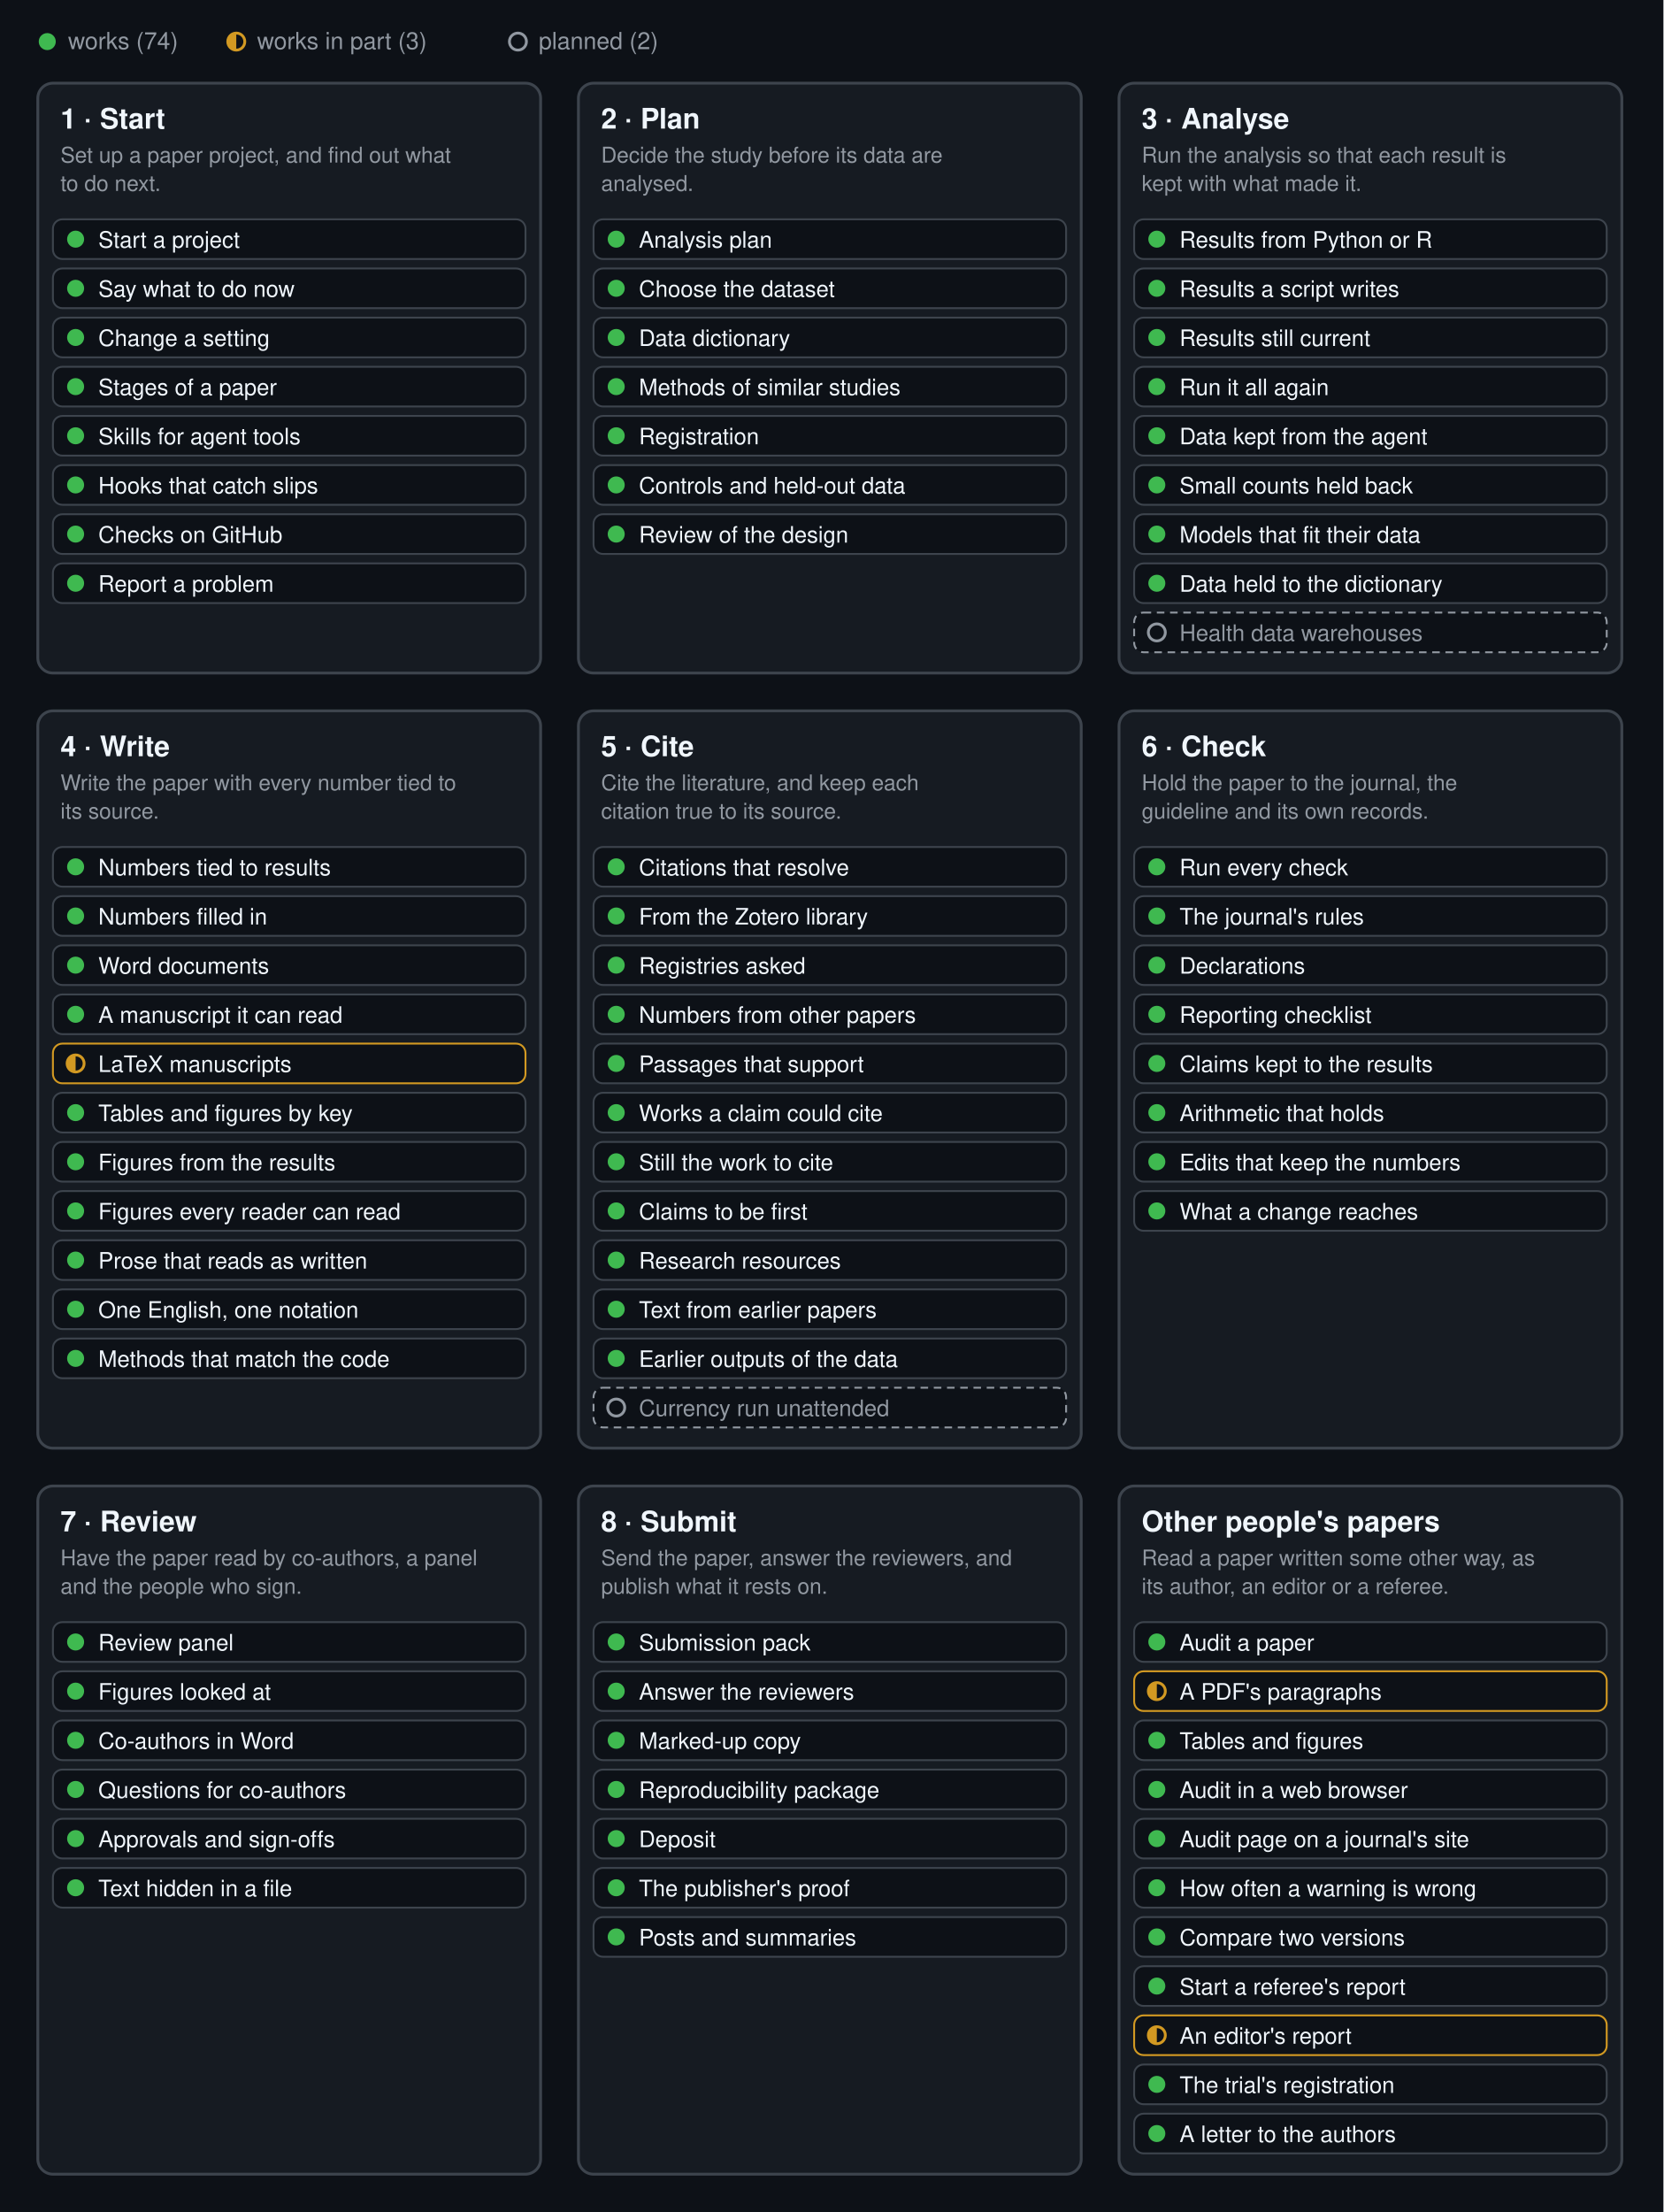
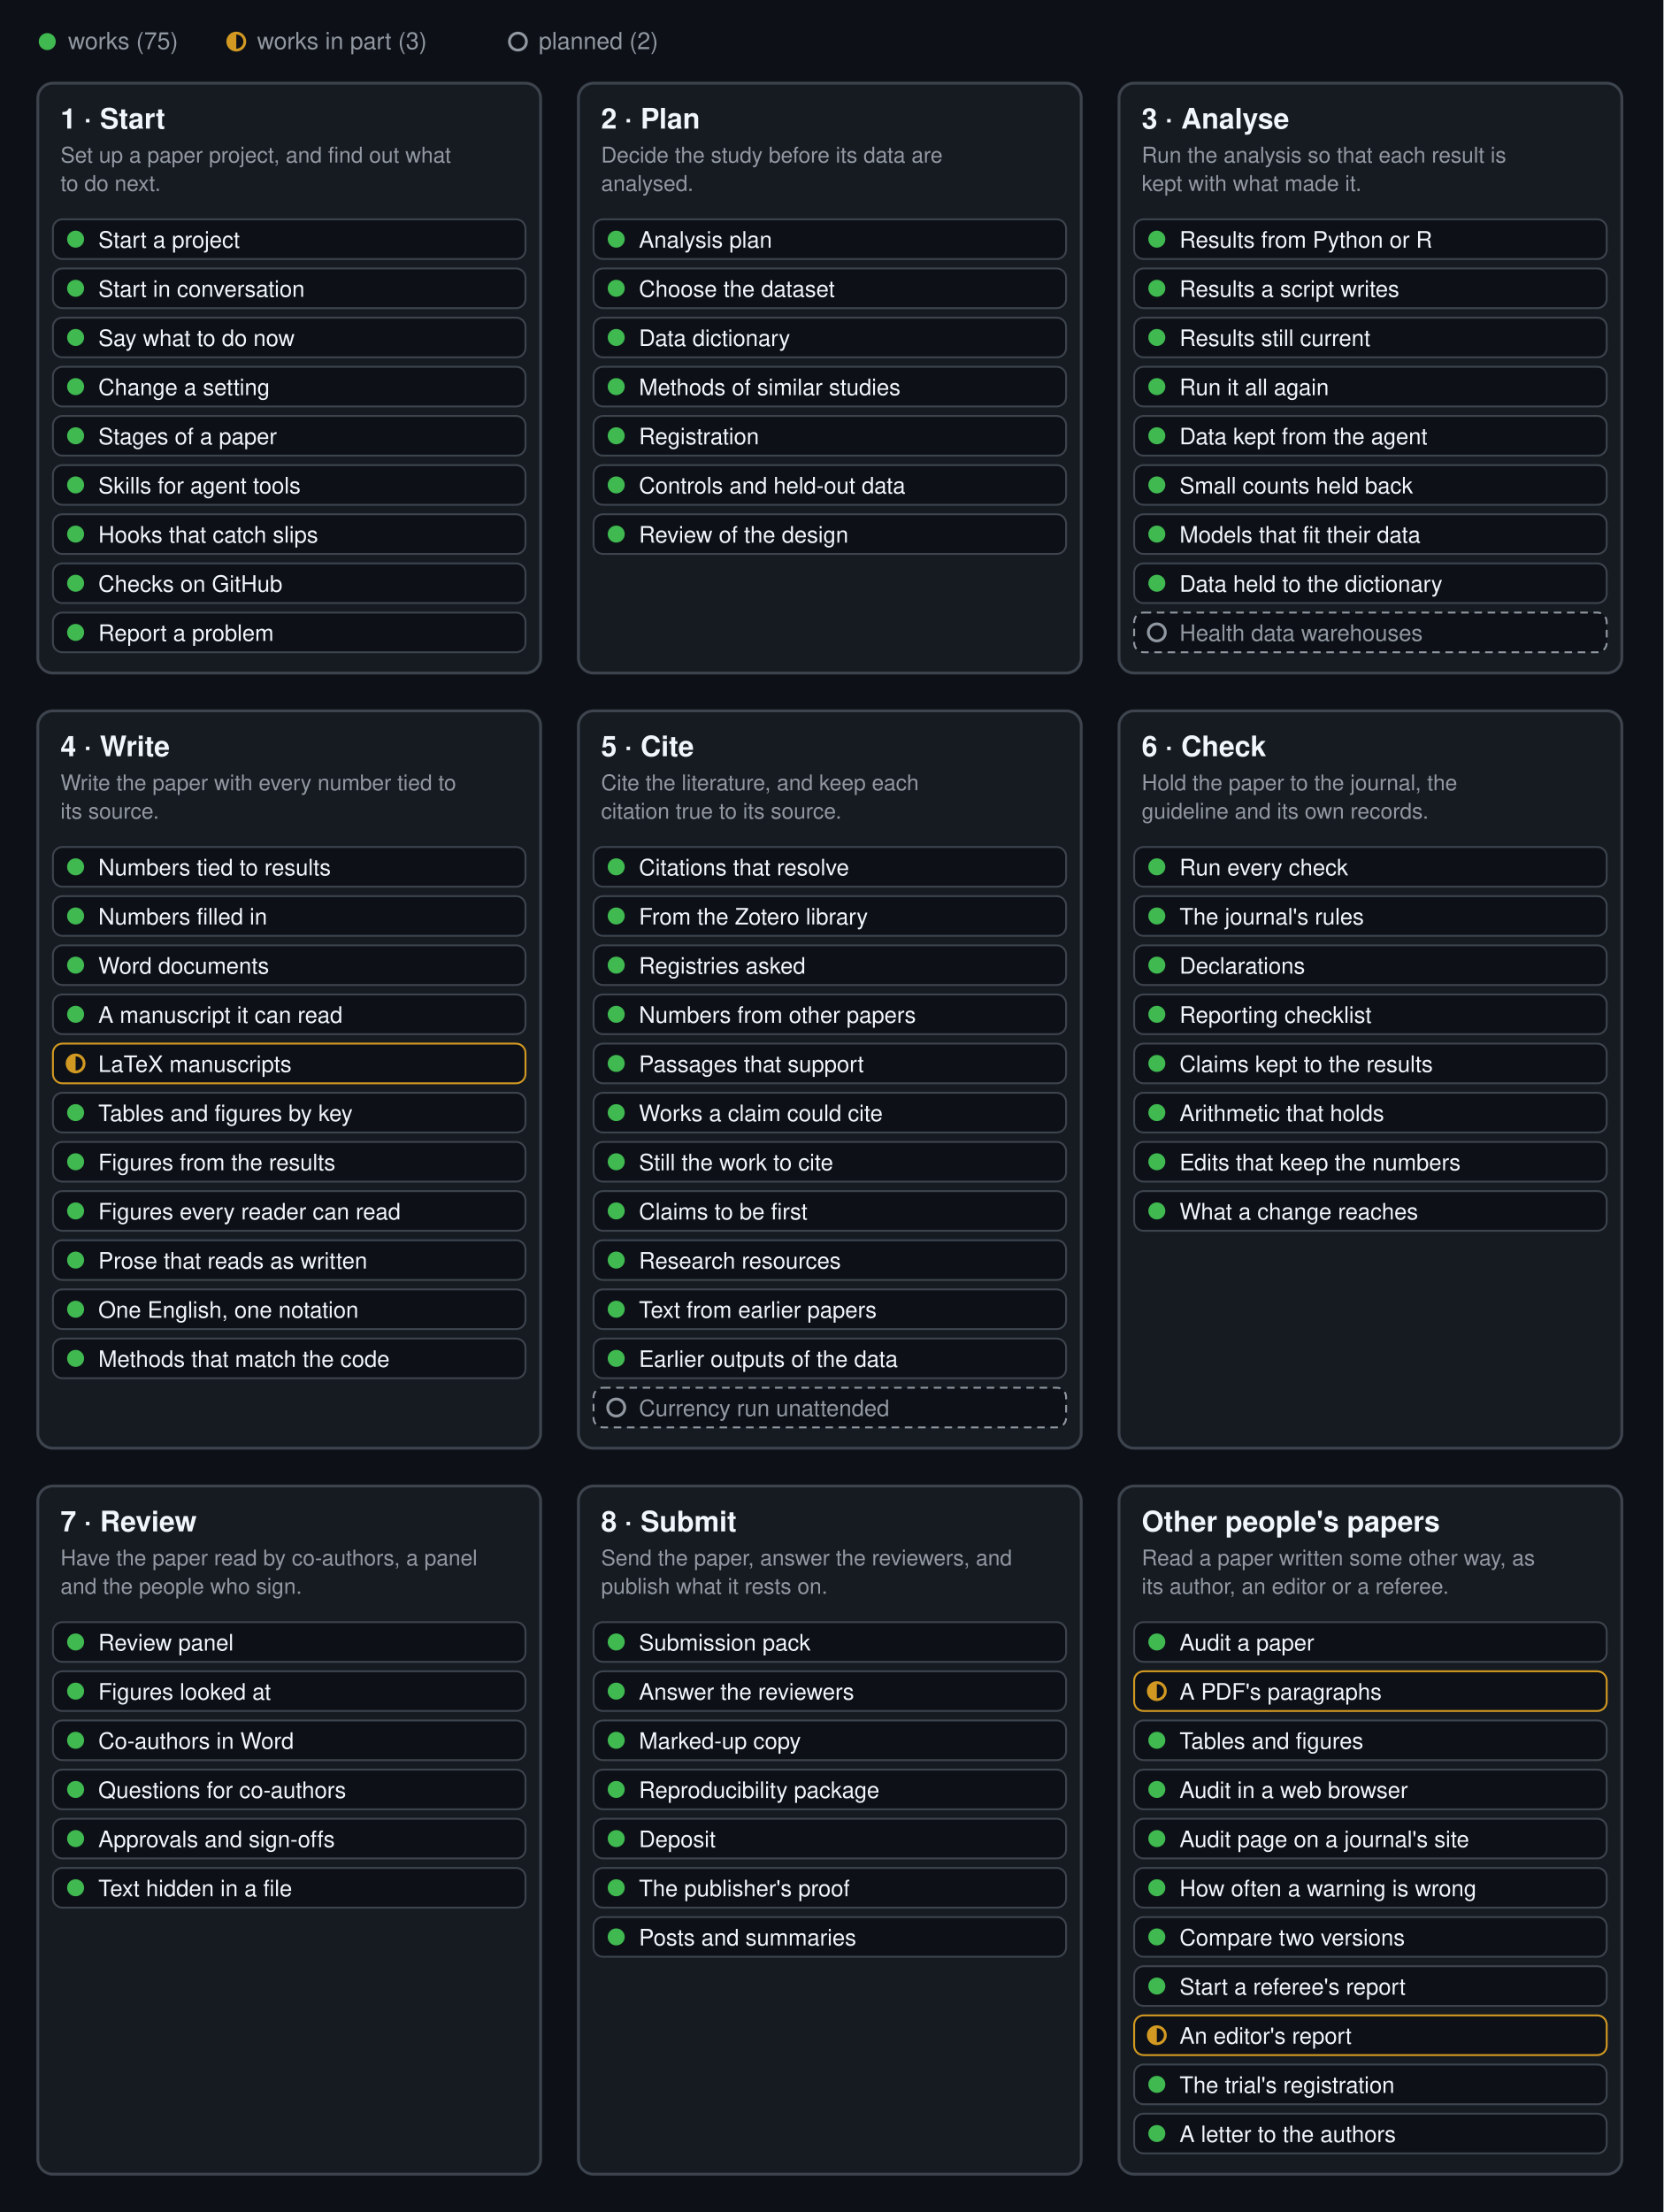
<svg xmlns="http://www.w3.org/2000/svg" viewBox="0 0 880 1170" width="880" height="1170" role="img" font-family="-apple-system, 'Segoe UI', Helvetica, Arial, sans-serif">
  <rect width="880" height="1170" fill="#0d1117" />
  <circle cx="25" cy="22" r="4.5" fill="#3fb950" />
-   <text x="36" y="26" font-size="12.5" fill="#9198a1">works (74)</text>
+   <text x="36" y="26" font-size="12.5" fill="#9198a1">works (75)</text>
  <circle cx="125" cy="22" r="4.5" fill="#0d1117" stroke="#d29922" stroke-width="1.5" />
  <path d="M 125 17.5 A 4.5 4.5 0 0 0 125 26.5 Z" fill="#d29922" />
  <text x="136" y="26" font-size="12.5" fill="#9198a1">works in part (3)</text>
  <circle cx="274" cy="22" r="4.5" fill="#0d1117" stroke="#9198a1" stroke-width="1.5" />
  <text x="285" y="26" font-size="12.5" fill="#9198a1">planned (2)</text>
  <rect x="20" y="44" width="266" height="312" rx="8" fill="#161b22" stroke="#3d444d" stroke-width="1.5" />
  <text x="32" y="68" font-size="15" font-weight="600" fill="#f0f6fc">1 · Start</text>
  <text x="32" y="86" font-size="11.5" fill="#9198a1">Set up a paper project, and find out what</text>
  <text x="32" y="101" font-size="11.5" fill="#9198a1">to do next.</text>
  <rect x="28" y="116" width="250" height="21" rx="5" fill="#0d1117" stroke="#3d444d" stroke-width="1" />
  <circle cx="40" cy="126.5" r="4.5" fill="#3fb950" />
  <text x="52" y="131" font-size="12" fill="#f0f6fc">Start a project</text>
  <rect x="28" y="142" width="250" height="21" rx="5" fill="#0d1117" stroke="#3d444d" stroke-width="1" />
  <circle cx="40" cy="152.5" r="4.5" fill="#3fb950" />
-   <text x="52" y="157" font-size="12" fill="#f0f6fc">Say what to do now</text>
+   <text x="52" y="157" font-size="12" fill="#f0f6fc">Start in conversation</text>
  <rect x="28" y="168" width="250" height="21" rx="5" fill="#0d1117" stroke="#3d444d" stroke-width="1" />
  <circle cx="40" cy="178.5" r="4.5" fill="#3fb950" />
-   <text x="52" y="183" font-size="12" fill="#f0f6fc">Change a setting</text>
+   <text x="52" y="183" font-size="12" fill="#f0f6fc">Say what to do now</text>
  <rect x="28" y="194" width="250" height="21" rx="5" fill="#0d1117" stroke="#3d444d" stroke-width="1" />
  <circle cx="40" cy="204.5" r="4.5" fill="#3fb950" />
-   <text x="52" y="209" font-size="12" fill="#f0f6fc">Stages of a paper</text>
+   <text x="52" y="209" font-size="12" fill="#f0f6fc">Change a setting</text>
  <rect x="28" y="220" width="250" height="21" rx="5" fill="#0d1117" stroke="#3d444d" stroke-width="1" />
  <circle cx="40" cy="230.5" r="4.5" fill="#3fb950" />
-   <text x="52" y="235" font-size="12" fill="#f0f6fc">Skills for agent tools</text>
+   <text x="52" y="235" font-size="12" fill="#f0f6fc">Stages of a paper</text>
  <rect x="28" y="246" width="250" height="21" rx="5" fill="#0d1117" stroke="#3d444d" stroke-width="1" />
  <circle cx="40" cy="256.5" r="4.5" fill="#3fb950" />
-   <text x="52" y="261" font-size="12" fill="#f0f6fc">Hooks that catch slips</text>
+   <text x="52" y="261" font-size="12" fill="#f0f6fc">Skills for agent tools</text>
  <rect x="28" y="272" width="250" height="21" rx="5" fill="#0d1117" stroke="#3d444d" stroke-width="1" />
  <circle cx="40" cy="282.5" r="4.5" fill="#3fb950" />
-   <text x="52" y="287" font-size="12" fill="#f0f6fc">Checks on GitHub</text>
+   <text x="52" y="287" font-size="12" fill="#f0f6fc">Hooks that catch slips</text>
  <rect x="28" y="298" width="250" height="21" rx="5" fill="#0d1117" stroke="#3d444d" stroke-width="1" />
  <circle cx="40" cy="308.5" r="4.5" fill="#3fb950" />
-   <text x="52" y="313" font-size="12" fill="#f0f6fc">Report a problem</text>
+   <text x="52" y="313" font-size="12" fill="#f0f6fc">Checks on GitHub</text>
+   <rect x="28" y="324" width="250" height="21" rx="5" fill="#0d1117" stroke="#3d444d" stroke-width="1" />
+   <circle cx="40" cy="334.5" r="4.5" fill="#3fb950" />
+   <text x="52" y="339" font-size="12" fill="#f0f6fc">Report a problem</text>
  <rect x="306" y="44" width="266" height="312" rx="8" fill="#161b22" stroke="#3d444d" stroke-width="1.5" />
  <text x="318" y="68" font-size="15" font-weight="600" fill="#f0f6fc">2 · Plan</text>
  <text x="318" y="86" font-size="11.5" fill="#9198a1">Decide the study before its data are</text>
  <text x="318" y="101" font-size="11.5" fill="#9198a1">analysed.</text>
  <rect x="314" y="116" width="250" height="21" rx="5" fill="#0d1117" stroke="#3d444d" stroke-width="1" />
  <circle cx="326" cy="126.5" r="4.5" fill="#3fb950" />
  <text x="338" y="131" font-size="12" fill="#f0f6fc">Analysis plan</text>
  <rect x="314" y="142" width="250" height="21" rx="5" fill="#0d1117" stroke="#3d444d" stroke-width="1" />
  <circle cx="326" cy="152.5" r="4.5" fill="#3fb950" />
  <text x="338" y="157" font-size="12" fill="#f0f6fc">Choose the dataset</text>
  <rect x="314" y="168" width="250" height="21" rx="5" fill="#0d1117" stroke="#3d444d" stroke-width="1" />
  <circle cx="326" cy="178.5" r="4.5" fill="#3fb950" />
  <text x="338" y="183" font-size="12" fill="#f0f6fc">Data dictionary</text>
  <rect x="314" y="194" width="250" height="21" rx="5" fill="#0d1117" stroke="#3d444d" stroke-width="1" />
  <circle cx="326" cy="204.5" r="4.5" fill="#3fb950" />
  <text x="338" y="209" font-size="12" fill="#f0f6fc">Methods of similar studies</text>
  <rect x="314" y="220" width="250" height="21" rx="5" fill="#0d1117" stroke="#3d444d" stroke-width="1" />
  <circle cx="326" cy="230.5" r="4.5" fill="#3fb950" />
  <text x="338" y="235" font-size="12" fill="#f0f6fc">Registration</text>
  <rect x="314" y="246" width="250" height="21" rx="5" fill="#0d1117" stroke="#3d444d" stroke-width="1" />
  <circle cx="326" cy="256.5" r="4.5" fill="#3fb950" />
  <text x="338" y="261" font-size="12" fill="#f0f6fc">Controls and held-out data</text>
  <rect x="314" y="272" width="250" height="21" rx="5" fill="#0d1117" stroke="#3d444d" stroke-width="1" />
  <circle cx="326" cy="282.5" r="4.5" fill="#3fb950" />
  <text x="338" y="287" font-size="12" fill="#f0f6fc">Review of the design</text>
  <rect x="592" y="44" width="266" height="312" rx="8" fill="#161b22" stroke="#3d444d" stroke-width="1.5" />
  <text x="604" y="68" font-size="15" font-weight="600" fill="#f0f6fc">3 · Analyse</text>
  <text x="604" y="86" font-size="11.5" fill="#9198a1">Run the analysis so that each result is</text>
  <text x="604" y="101" font-size="11.5" fill="#9198a1">kept with what made it.</text>
  <rect x="600" y="116" width="250" height="21" rx="5" fill="#0d1117" stroke="#3d444d" stroke-width="1" />
  <circle cx="612" cy="126.5" r="4.5" fill="#3fb950" />
  <text x="624" y="131" font-size="12" fill="#f0f6fc">Results from Python or R</text>
  <rect x="600" y="142" width="250" height="21" rx="5" fill="#0d1117" stroke="#3d444d" stroke-width="1" />
  <circle cx="612" cy="152.5" r="4.5" fill="#3fb950" />
  <text x="624" y="157" font-size="12" fill="#f0f6fc">Results a script writes</text>
  <rect x="600" y="168" width="250" height="21" rx="5" fill="#0d1117" stroke="#3d444d" stroke-width="1" />
  <circle cx="612" cy="178.5" r="4.5" fill="#3fb950" />
  <text x="624" y="183" font-size="12" fill="#f0f6fc">Results still current</text>
  <rect x="600" y="194" width="250" height="21" rx="5" fill="#0d1117" stroke="#3d444d" stroke-width="1" />
  <circle cx="612" cy="204.5" r="4.5" fill="#3fb950" />
  <text x="624" y="209" font-size="12" fill="#f0f6fc">Run it all again</text>
  <rect x="600" y="220" width="250" height="21" rx="5" fill="#0d1117" stroke="#3d444d" stroke-width="1" />
  <circle cx="612" cy="230.5" r="4.5" fill="#3fb950" />
  <text x="624" y="235" font-size="12" fill="#f0f6fc">Data kept from the agent</text>
  <rect x="600" y="246" width="250" height="21" rx="5" fill="#0d1117" stroke="#3d444d" stroke-width="1" />
  <circle cx="612" cy="256.5" r="4.5" fill="#3fb950" />
  <text x="624" y="261" font-size="12" fill="#f0f6fc">Small counts held back</text>
  <rect x="600" y="272" width="250" height="21" rx="5" fill="#0d1117" stroke="#3d444d" stroke-width="1" />
  <circle cx="612" cy="282.5" r="4.5" fill="#3fb950" />
  <text x="624" y="287" font-size="12" fill="#f0f6fc">Models that fit their data</text>
  <rect x="600" y="298" width="250" height="21" rx="5" fill="#0d1117" stroke="#3d444d" stroke-width="1" />
  <circle cx="612" cy="308.5" r="4.5" fill="#3fb950" />
  <text x="624" y="313" font-size="12" fill="#f0f6fc">Data held to the dictionary</text>
  <rect x="600" y="324" width="250" height="21" rx="5" fill="#0d1117" stroke="#9198a1" stroke-width="1" stroke-dasharray="4 3" />
  <circle cx="612" cy="334.5" r="4.5" fill="#0d1117" stroke="#9198a1" stroke-width="1.5" />
  <text x="624" y="339" font-size="12" fill="#9198a1">Health data warehouses</text>
  <rect x="20" y="376" width="266" height="390" rx="8" fill="#161b22" stroke="#3d444d" stroke-width="1.5" />
  <text x="32" y="400" font-size="15" font-weight="600" fill="#f0f6fc">4 · Write</text>
  <text x="32" y="418" font-size="11.5" fill="#9198a1">Write the paper with every number tied to</text>
  <text x="32" y="433" font-size="11.5" fill="#9198a1">its source.</text>
  <rect x="28" y="448" width="250" height="21" rx="5" fill="#0d1117" stroke="#3d444d" stroke-width="1" />
  <circle cx="40" cy="458.5" r="4.5" fill="#3fb950" />
  <text x="52" y="463" font-size="12" fill="#f0f6fc">Numbers tied to results</text>
  <rect x="28" y="474" width="250" height="21" rx="5" fill="#0d1117" stroke="#3d444d" stroke-width="1" />
  <circle cx="40" cy="484.5" r="4.5" fill="#3fb950" />
  <text x="52" y="489" font-size="12" fill="#f0f6fc">Numbers filled in</text>
  <rect x="28" y="500" width="250" height="21" rx="5" fill="#0d1117" stroke="#3d444d" stroke-width="1" />
  <circle cx="40" cy="510.5" r="4.5" fill="#3fb950" />
  <text x="52" y="515" font-size="12" fill="#f0f6fc">Word documents</text>
  <rect x="28" y="526" width="250" height="21" rx="5" fill="#0d1117" stroke="#3d444d" stroke-width="1" />
  <circle cx="40" cy="536.5" r="4.5" fill="#3fb950" />
  <text x="52" y="541" font-size="12" fill="#f0f6fc">A manuscript it can read</text>
  <rect x="28" y="552" width="250" height="21" rx="5" fill="#0d1117" stroke="#d29922" stroke-width="1" />
  <circle cx="40" cy="562.5" r="4.5" fill="#0d1117" stroke="#d29922" stroke-width="1.5" />
  <path d="M 40 558.0 A 4.5 4.5 0 0 0 40 567.0 Z" fill="#d29922" />
  <text x="52" y="567" font-size="12" fill="#f0f6fc">LaTeX manuscripts</text>
  <rect x="28" y="578" width="250" height="21" rx="5" fill="#0d1117" stroke="#3d444d" stroke-width="1" />
  <circle cx="40" cy="588.5" r="4.5" fill="#3fb950" />
  <text x="52" y="593" font-size="12" fill="#f0f6fc">Tables and figures by key</text>
  <rect x="28" y="604" width="250" height="21" rx="5" fill="#0d1117" stroke="#3d444d" stroke-width="1" />
  <circle cx="40" cy="614.5" r="4.5" fill="#3fb950" />
  <text x="52" y="619" font-size="12" fill="#f0f6fc">Figures from the results</text>
  <rect x="28" y="630" width="250" height="21" rx="5" fill="#0d1117" stroke="#3d444d" stroke-width="1" />
  <circle cx="40" cy="640.5" r="4.5" fill="#3fb950" />
  <text x="52" y="645" font-size="12" fill="#f0f6fc">Figures every reader can read</text>
  <rect x="28" y="656" width="250" height="21" rx="5" fill="#0d1117" stroke="#3d444d" stroke-width="1" />
  <circle cx="40" cy="666.5" r="4.5" fill="#3fb950" />
  <text x="52" y="671" font-size="12" fill="#f0f6fc">Prose that reads as written</text>
  <rect x="28" y="682" width="250" height="21" rx="5" fill="#0d1117" stroke="#3d444d" stroke-width="1" />
  <circle cx="40" cy="692.5" r="4.5" fill="#3fb950" />
  <text x="52" y="697" font-size="12" fill="#f0f6fc">One English, one notation</text>
  <rect x="28" y="708" width="250" height="21" rx="5" fill="#0d1117" stroke="#3d444d" stroke-width="1" />
  <circle cx="40" cy="718.5" r="4.5" fill="#3fb950" />
  <text x="52" y="723" font-size="12" fill="#f0f6fc">Methods that match the code</text>
  <rect x="306" y="376" width="266" height="390" rx="8" fill="#161b22" stroke="#3d444d" stroke-width="1.5" />
  <text x="318" y="400" font-size="15" font-weight="600" fill="#f0f6fc">5 · Cite</text>
  <text x="318" y="418" font-size="11.5" fill="#9198a1">Cite the literature, and keep each</text>
  <text x="318" y="433" font-size="11.5" fill="#9198a1">citation true to its source.</text>
  <rect x="314" y="448" width="250" height="21" rx="5" fill="#0d1117" stroke="#3d444d" stroke-width="1" />
  <circle cx="326" cy="458.5" r="4.5" fill="#3fb950" />
  <text x="338" y="463" font-size="12" fill="#f0f6fc">Citations that resolve</text>
  <rect x="314" y="474" width="250" height="21" rx="5" fill="#0d1117" stroke="#3d444d" stroke-width="1" />
  <circle cx="326" cy="484.5" r="4.5" fill="#3fb950" />
  <text x="338" y="489" font-size="12" fill="#f0f6fc">From the Zotero library</text>
  <rect x="314" y="500" width="250" height="21" rx="5" fill="#0d1117" stroke="#3d444d" stroke-width="1" />
  <circle cx="326" cy="510.5" r="4.5" fill="#3fb950" />
  <text x="338" y="515" font-size="12" fill="#f0f6fc">Registries asked</text>
  <rect x="314" y="526" width="250" height="21" rx="5" fill="#0d1117" stroke="#3d444d" stroke-width="1" />
  <circle cx="326" cy="536.5" r="4.5" fill="#3fb950" />
  <text x="338" y="541" font-size="12" fill="#f0f6fc">Numbers from other papers</text>
  <rect x="314" y="552" width="250" height="21" rx="5" fill="#0d1117" stroke="#3d444d" stroke-width="1" />
  <circle cx="326" cy="562.5" r="4.5" fill="#3fb950" />
  <text x="338" y="567" font-size="12" fill="#f0f6fc">Passages that support</text>
  <rect x="314" y="578" width="250" height="21" rx="5" fill="#0d1117" stroke="#3d444d" stroke-width="1" />
  <circle cx="326" cy="588.5" r="4.5" fill="#3fb950" />
  <text x="338" y="593" font-size="12" fill="#f0f6fc">Works a claim could cite</text>
  <rect x="314" y="604" width="250" height="21" rx="5" fill="#0d1117" stroke="#3d444d" stroke-width="1" />
  <circle cx="326" cy="614.5" r="4.5" fill="#3fb950" />
  <text x="338" y="619" font-size="12" fill="#f0f6fc">Still the work to cite</text>
  <rect x="314" y="630" width="250" height="21" rx="5" fill="#0d1117" stroke="#3d444d" stroke-width="1" />
  <circle cx="326" cy="640.5" r="4.5" fill="#3fb950" />
  <text x="338" y="645" font-size="12" fill="#f0f6fc">Claims to be first</text>
  <rect x="314" y="656" width="250" height="21" rx="5" fill="#0d1117" stroke="#3d444d" stroke-width="1" />
  <circle cx="326" cy="666.5" r="4.5" fill="#3fb950" />
  <text x="338" y="671" font-size="12" fill="#f0f6fc">Research resources</text>
  <rect x="314" y="682" width="250" height="21" rx="5" fill="#0d1117" stroke="#3d444d" stroke-width="1" />
  <circle cx="326" cy="692.5" r="4.5" fill="#3fb950" />
  <text x="338" y="697" font-size="12" fill="#f0f6fc">Text from earlier papers</text>
  <rect x="314" y="708" width="250" height="21" rx="5" fill="#0d1117" stroke="#3d444d" stroke-width="1" />
  <circle cx="326" cy="718.5" r="4.5" fill="#3fb950" />
  <text x="338" y="723" font-size="12" fill="#f0f6fc">Earlier outputs of the data</text>
  <rect x="314" y="734" width="250" height="21" rx="5" fill="#0d1117" stroke="#9198a1" stroke-width="1" stroke-dasharray="4 3" />
  <circle cx="326" cy="744.5" r="4.5" fill="#0d1117" stroke="#9198a1" stroke-width="1.5" />
  <text x="338" y="749" font-size="12" fill="#9198a1">Currency run unattended</text>
  <rect x="592" y="376" width="266" height="390" rx="8" fill="#161b22" stroke="#3d444d" stroke-width="1.5" />
  <text x="604" y="400" font-size="15" font-weight="600" fill="#f0f6fc">6 · Check</text>
  <text x="604" y="418" font-size="11.5" fill="#9198a1">Hold the paper to the journal, the</text>
  <text x="604" y="433" font-size="11.5" fill="#9198a1">guideline and its own records.</text>
  <rect x="600" y="448" width="250" height="21" rx="5" fill="#0d1117" stroke="#3d444d" stroke-width="1" />
  <circle cx="612" cy="458.5" r="4.5" fill="#3fb950" />
  <text x="624" y="463" font-size="12" fill="#f0f6fc">Run every check</text>
  <rect x="600" y="474" width="250" height="21" rx="5" fill="#0d1117" stroke="#3d444d" stroke-width="1" />
  <circle cx="612" cy="484.5" r="4.5" fill="#3fb950" />
  <text x="624" y="489" font-size="12" fill="#f0f6fc">The journal's rules</text>
  <rect x="600" y="500" width="250" height="21" rx="5" fill="#0d1117" stroke="#3d444d" stroke-width="1" />
  <circle cx="612" cy="510.5" r="4.5" fill="#3fb950" />
  <text x="624" y="515" font-size="12" fill="#f0f6fc">Declarations</text>
  <rect x="600" y="526" width="250" height="21" rx="5" fill="#0d1117" stroke="#3d444d" stroke-width="1" />
  <circle cx="612" cy="536.5" r="4.5" fill="#3fb950" />
  <text x="624" y="541" font-size="12" fill="#f0f6fc">Reporting checklist</text>
  <rect x="600" y="552" width="250" height="21" rx="5" fill="#0d1117" stroke="#3d444d" stroke-width="1" />
  <circle cx="612" cy="562.5" r="4.5" fill="#3fb950" />
  <text x="624" y="567" font-size="12" fill="#f0f6fc">Claims kept to the results</text>
  <rect x="600" y="578" width="250" height="21" rx="5" fill="#0d1117" stroke="#3d444d" stroke-width="1" />
  <circle cx="612" cy="588.5" r="4.5" fill="#3fb950" />
  <text x="624" y="593" font-size="12" fill="#f0f6fc">Arithmetic that holds</text>
  <rect x="600" y="604" width="250" height="21" rx="5" fill="#0d1117" stroke="#3d444d" stroke-width="1" />
  <circle cx="612" cy="614.5" r="4.5" fill="#3fb950" />
  <text x="624" y="619" font-size="12" fill="#f0f6fc">Edits that keep the numbers</text>
  <rect x="600" y="630" width="250" height="21" rx="5" fill="#0d1117" stroke="#3d444d" stroke-width="1" />
  <circle cx="612" cy="640.5" r="4.5" fill="#3fb950" />
  <text x="624" y="645" font-size="12" fill="#f0f6fc">What a change reaches</text>
  <rect x="20" y="786" width="266" height="364" rx="8" fill="#161b22" stroke="#3d444d" stroke-width="1.5" />
  <text x="32" y="810" font-size="15" font-weight="600" fill="#f0f6fc">7 · Review</text>
  <text x="32" y="828" font-size="11.5" fill="#9198a1">Have the paper read by co-authors, a panel</text>
  <text x="32" y="843" font-size="11.5" fill="#9198a1">and the people who sign.</text>
  <rect x="28" y="858" width="250" height="21" rx="5" fill="#0d1117" stroke="#3d444d" stroke-width="1" />
  <circle cx="40" cy="868.5" r="4.5" fill="#3fb950" />
  <text x="52" y="873" font-size="12" fill="#f0f6fc">Review panel</text>
  <rect x="28" y="884" width="250" height="21" rx="5" fill="#0d1117" stroke="#3d444d" stroke-width="1" />
  <circle cx="40" cy="894.5" r="4.5" fill="#3fb950" />
  <text x="52" y="899" font-size="12" fill="#f0f6fc">Figures looked at</text>
  <rect x="28" y="910" width="250" height="21" rx="5" fill="#0d1117" stroke="#3d444d" stroke-width="1" />
  <circle cx="40" cy="920.5" r="4.5" fill="#3fb950" />
  <text x="52" y="925" font-size="12" fill="#f0f6fc">Co-authors in Word</text>
  <rect x="28" y="936" width="250" height="21" rx="5" fill="#0d1117" stroke="#3d444d" stroke-width="1" />
  <circle cx="40" cy="946.5" r="4.5" fill="#3fb950" />
  <text x="52" y="951" font-size="12" fill="#f0f6fc">Questions for co-authors</text>
  <rect x="28" y="962" width="250" height="21" rx="5" fill="#0d1117" stroke="#3d444d" stroke-width="1" />
  <circle cx="40" cy="972.5" r="4.5" fill="#3fb950" />
  <text x="52" y="977" font-size="12" fill="#f0f6fc">Approvals and sign-offs</text>
  <rect x="28" y="988" width="250" height="21" rx="5" fill="#0d1117" stroke="#3d444d" stroke-width="1" />
  <circle cx="40" cy="998.5" r="4.5" fill="#3fb950" />
  <text x="52" y="1003" font-size="12" fill="#f0f6fc">Text hidden in a file</text>
  <rect x="306" y="786" width="266" height="364" rx="8" fill="#161b22" stroke="#3d444d" stroke-width="1.5" />
  <text x="318" y="810" font-size="15" font-weight="600" fill="#f0f6fc">8 · Submit</text>
  <text x="318" y="828" font-size="11.5" fill="#9198a1">Send the paper, answer the reviewers, and</text>
  <text x="318" y="843" font-size="11.5" fill="#9198a1">publish what it rests on.</text>
  <rect x="314" y="858" width="250" height="21" rx="5" fill="#0d1117" stroke="#3d444d" stroke-width="1" />
  <circle cx="326" cy="868.5" r="4.5" fill="#3fb950" />
  <text x="338" y="873" font-size="12" fill="#f0f6fc">Submission pack</text>
  <rect x="314" y="884" width="250" height="21" rx="5" fill="#0d1117" stroke="#3d444d" stroke-width="1" />
  <circle cx="326" cy="894.5" r="4.5" fill="#3fb950" />
  <text x="338" y="899" font-size="12" fill="#f0f6fc">Answer the reviewers</text>
  <rect x="314" y="910" width="250" height="21" rx="5" fill="#0d1117" stroke="#3d444d" stroke-width="1" />
  <circle cx="326" cy="920.5" r="4.5" fill="#3fb950" />
  <text x="338" y="925" font-size="12" fill="#f0f6fc">Marked-up copy</text>
  <rect x="314" y="936" width="250" height="21" rx="5" fill="#0d1117" stroke="#3d444d" stroke-width="1" />
  <circle cx="326" cy="946.5" r="4.5" fill="#3fb950" />
  <text x="338" y="951" font-size="12" fill="#f0f6fc">Reproducibility package</text>
  <rect x="314" y="962" width="250" height="21" rx="5" fill="#0d1117" stroke="#3d444d" stroke-width="1" />
  <circle cx="326" cy="972.5" r="4.5" fill="#3fb950" />
  <text x="338" y="977" font-size="12" fill="#f0f6fc">Deposit</text>
  <rect x="314" y="988" width="250" height="21" rx="5" fill="#0d1117" stroke="#3d444d" stroke-width="1" />
  <circle cx="326" cy="998.5" r="4.5" fill="#3fb950" />
  <text x="338" y="1003" font-size="12" fill="#f0f6fc">The publisher's proof</text>
  <rect x="314" y="1014" width="250" height="21" rx="5" fill="#0d1117" stroke="#3d444d" stroke-width="1" />
  <circle cx="326" cy="1024.5" r="4.5" fill="#3fb950" />
  <text x="338" y="1029" font-size="12" fill="#f0f6fc">Posts and summaries</text>
  <rect x="592" y="786" width="266" height="364" rx="8" fill="#161b22" stroke="#3d444d" stroke-width="1.5" />
  <text x="604" y="810" font-size="15" font-weight="600" fill="#f0f6fc">Other people's papers</text>
  <text x="604" y="828" font-size="11.5" fill="#9198a1">Read a paper written some other way, as</text>
  <text x="604" y="843" font-size="11.5" fill="#9198a1">its author, an editor or a referee.</text>
  <rect x="600" y="858" width="250" height="21" rx="5" fill="#0d1117" stroke="#3d444d" stroke-width="1" />
  <circle cx="612" cy="868.5" r="4.5" fill="#3fb950" />
  <text x="624" y="873" font-size="12" fill="#f0f6fc">Audit a paper</text>
  <rect x="600" y="884" width="250" height="21" rx="5" fill="#0d1117" stroke="#d29922" stroke-width="1" />
  <circle cx="612" cy="894.5" r="4.5" fill="#0d1117" stroke="#d29922" stroke-width="1.5" />
  <path d="M 612 890.0 A 4.5 4.5 0 0 0 612 899.0 Z" fill="#d29922" />
  <text x="624" y="899" font-size="12" fill="#f0f6fc">A PDF's paragraphs</text>
  <rect x="600" y="910" width="250" height="21" rx="5" fill="#0d1117" stroke="#3d444d" stroke-width="1" />
  <circle cx="612" cy="920.5" r="4.5" fill="#3fb950" />
  <text x="624" y="925" font-size="12" fill="#f0f6fc">Tables and figures</text>
  <rect x="600" y="936" width="250" height="21" rx="5" fill="#0d1117" stroke="#3d444d" stroke-width="1" />
  <circle cx="612" cy="946.5" r="4.5" fill="#3fb950" />
  <text x="624" y="951" font-size="12" fill="#f0f6fc">Audit in a web browser</text>
  <rect x="600" y="962" width="250" height="21" rx="5" fill="#0d1117" stroke="#3d444d" stroke-width="1" />
  <circle cx="612" cy="972.5" r="4.5" fill="#3fb950" />
  <text x="624" y="977" font-size="12" fill="#f0f6fc">Audit page on a journal's site</text>
  <rect x="600" y="988" width="250" height="21" rx="5" fill="#0d1117" stroke="#3d444d" stroke-width="1" />
  <circle cx="612" cy="998.5" r="4.5" fill="#3fb950" />
  <text x="624" y="1003" font-size="12" fill="#f0f6fc">How often a warning is wrong</text>
  <rect x="600" y="1014" width="250" height="21" rx="5" fill="#0d1117" stroke="#3d444d" stroke-width="1" />
  <circle cx="612" cy="1024.5" r="4.5" fill="#3fb950" />
  <text x="624" y="1029" font-size="12" fill="#f0f6fc">Compare two versions</text>
  <rect x="600" y="1040" width="250" height="21" rx="5" fill="#0d1117" stroke="#3d444d" stroke-width="1" />
  <circle cx="612" cy="1050.5" r="4.5" fill="#3fb950" />
  <text x="624" y="1055" font-size="12" fill="#f0f6fc">Start a referee's report</text>
  <rect x="600" y="1066" width="250" height="21" rx="5" fill="#0d1117" stroke="#d29922" stroke-width="1" />
  <circle cx="612" cy="1076.5" r="4.5" fill="#0d1117" stroke="#d29922" stroke-width="1.5" />
  <path d="M 612 1072.0 A 4.5 4.5 0 0 0 612 1081.0 Z" fill="#d29922" />
  <text x="624" y="1081" font-size="12" fill="#f0f6fc">An editor's report</text>
  <rect x="600" y="1092" width="250" height="21" rx="5" fill="#0d1117" stroke="#3d444d" stroke-width="1" />
  <circle cx="612" cy="1102.5" r="4.5" fill="#3fb950" />
  <text x="624" y="1107" font-size="12" fill="#f0f6fc">The trial's registration</text>
  <rect x="600" y="1118" width="250" height="21" rx="5" fill="#0d1117" stroke="#3d444d" stroke-width="1" />
  <circle cx="612" cy="1128.5" r="4.5" fill="#3fb950" />
  <text x="624" y="1133" font-size="12" fill="#f0f6fc">A letter to the authors</text>
</svg>
